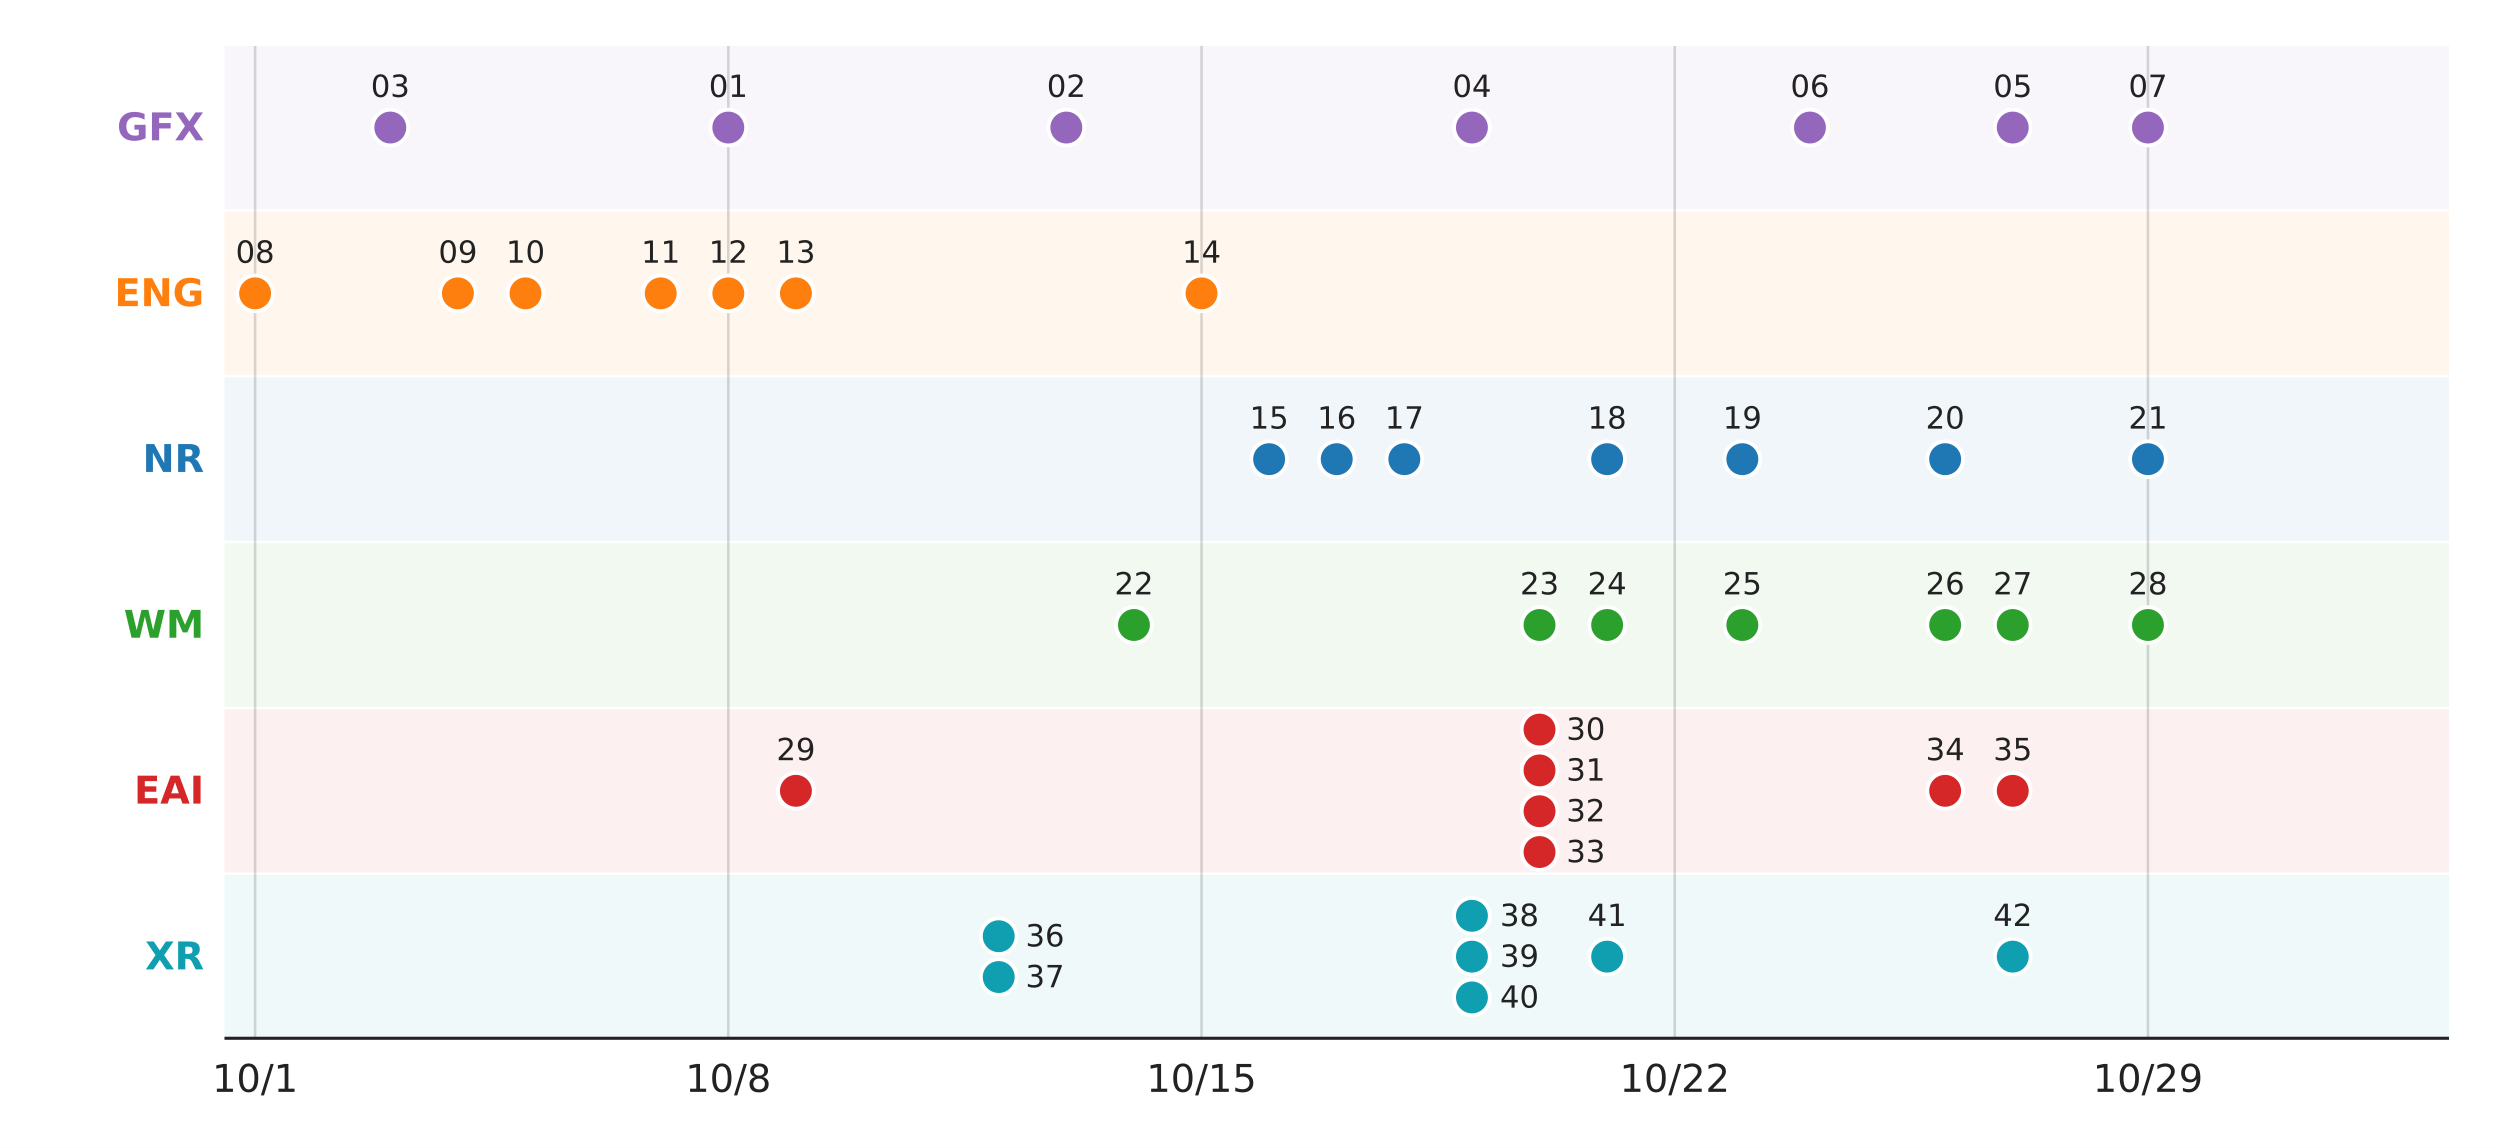
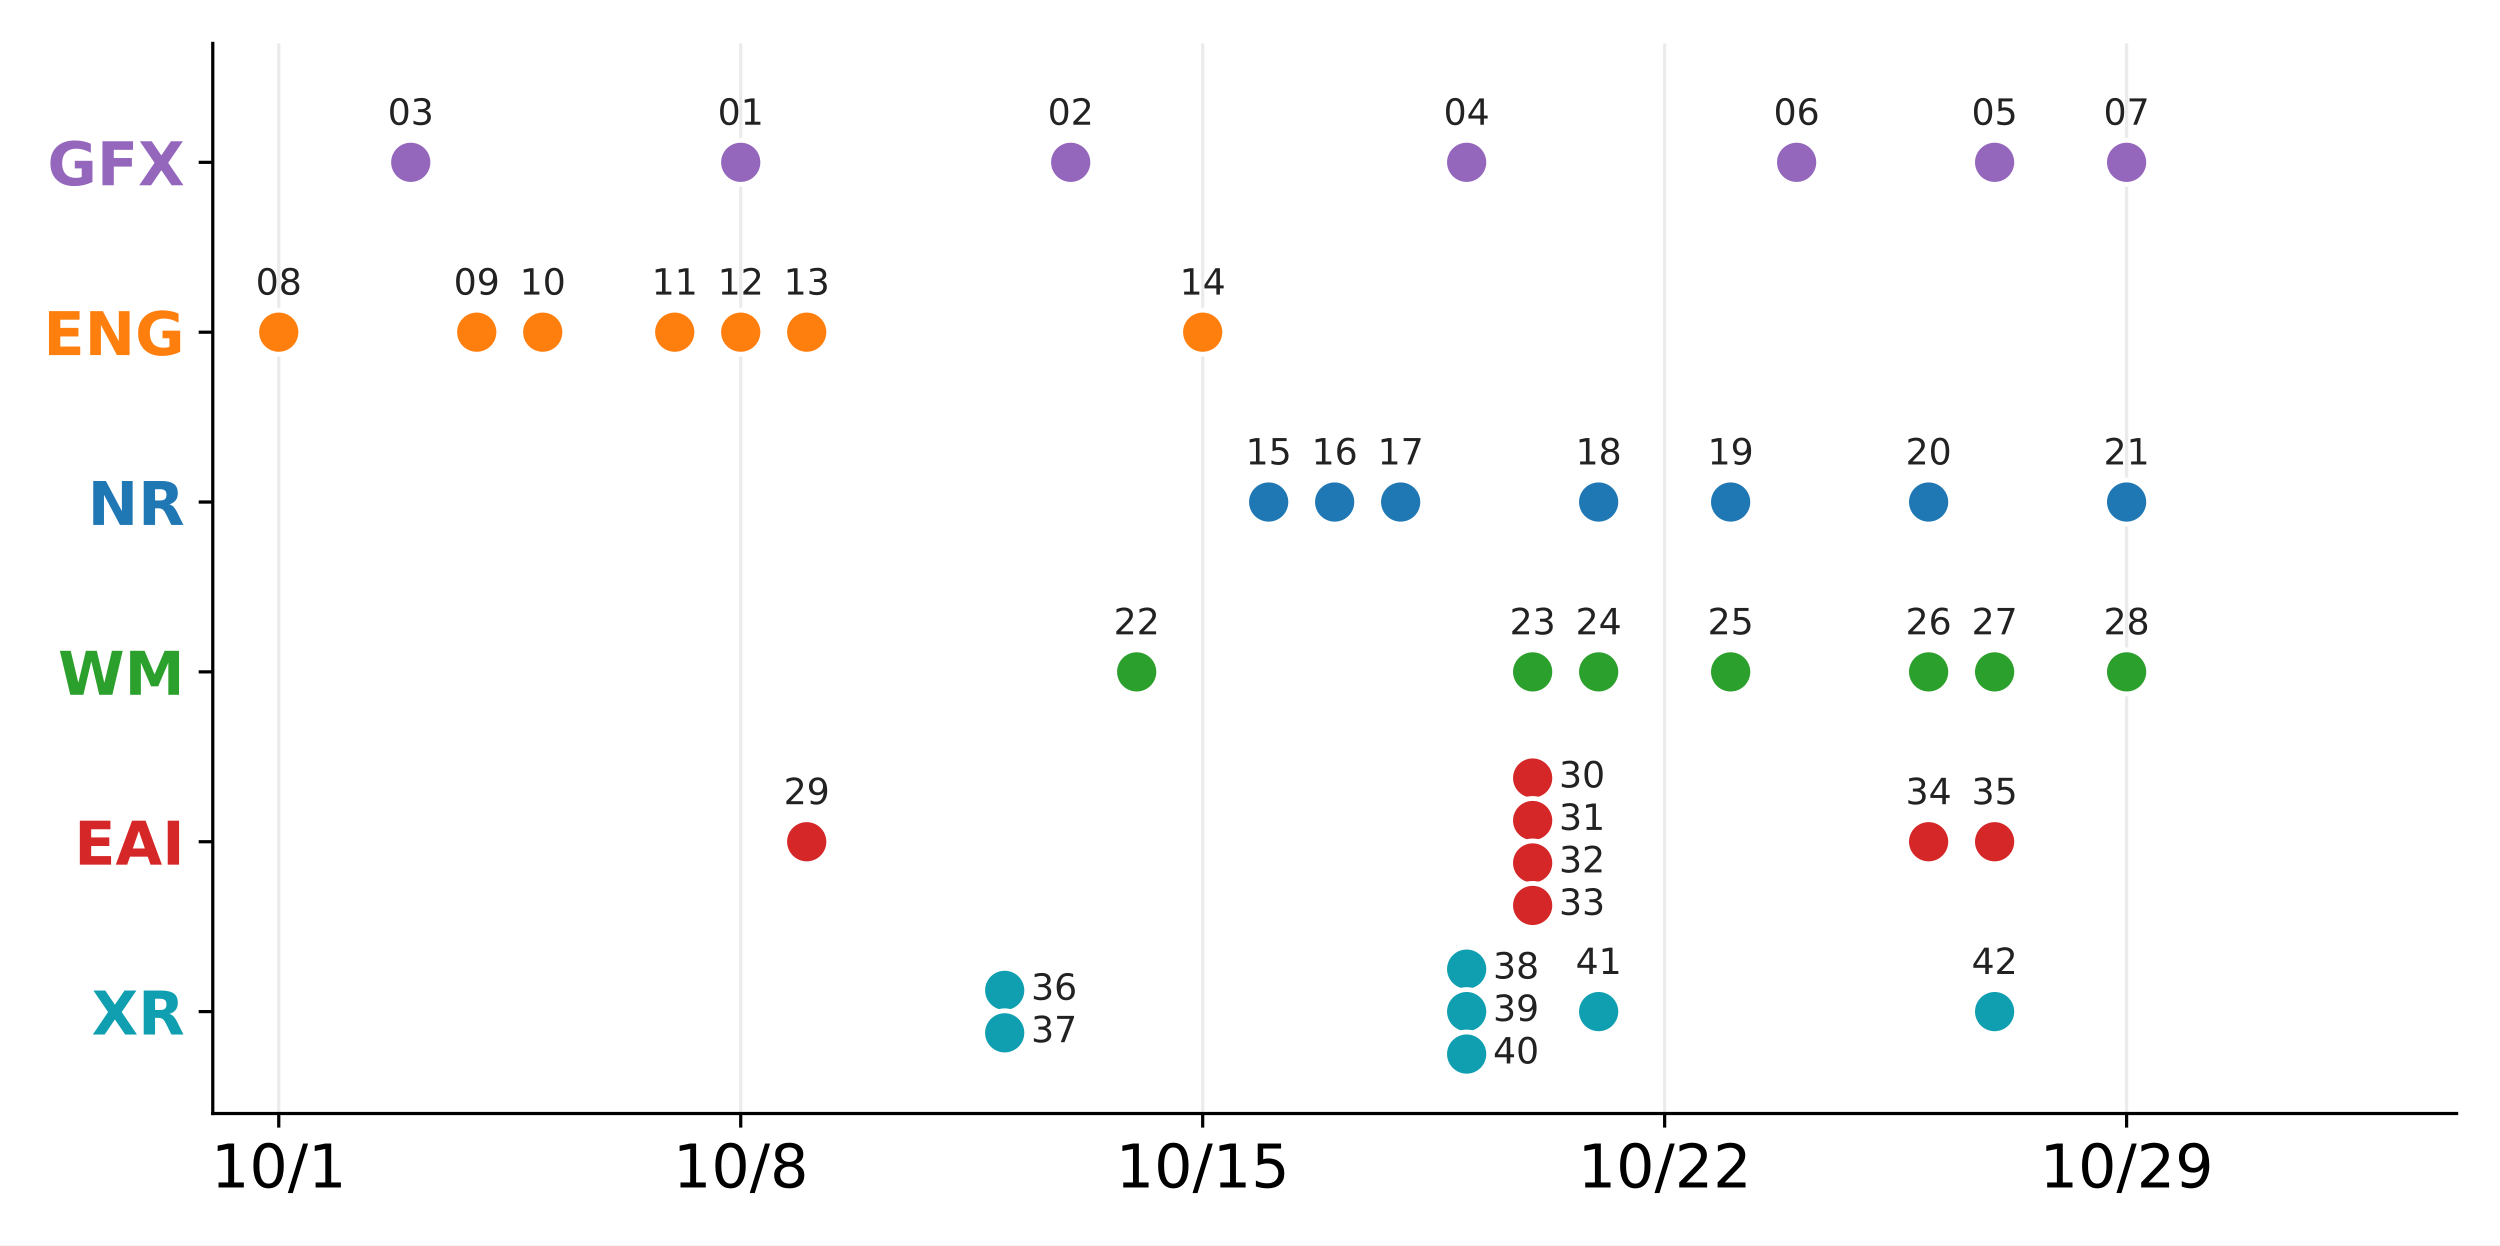
- <svg xmlns="http://www.w3.org/2000/svg" viewBox="0 0 980 450" width="980" height="450" font-family="DejaVu Sans, Arial, Helvetica, sans-serif" font-size="16">
-   <rect width="980" height="450" fill="#fff" />
-   <g>
-     <rect x="88" y="18" width="872" height="64" fill="#9467bd" fill-opacity="0.07" />
-     <rect x="88" y="83" width="872" height="64" fill="#ff7f0e" fill-opacity="0.07" />
-     <rect x="88" y="148" width="872" height="64" fill="#1f77b4" fill-opacity="0.07" />
-     <rect x="88" y="213" width="872" height="64" fill="#2ca02c" fill-opacity="0.07" />
-     <rect x="88" y="278" width="872" height="64" fill="#d62728" fill-opacity="0.07" />
-     <rect x="88" y="343" width="872" height="64" fill="#0f9fb0" fill-opacity="0.07" />
-   </g>
-   <g stroke="#000" stroke-opacity="0.15">
-     <line x1="100" y1="18" x2="100" y2="407" />
-     <line x1="285.5" y1="18" x2="285.5" y2="407" />
-     <line x1="471" y1="18" x2="471" y2="407" />
-     <line x1="656.5" y1="18" x2="656.5" y2="407" />
-     <line x1="842" y1="18" x2="842" y2="407" />
-   </g>
-   <line x1="88" y1="407" x2="960" y2="407" stroke="#222" stroke-width="1.2" />
-   <g text-anchor="middle" fill="#222" font-size="15">
-     <text x="100" y="428">10/1</text>
-     <text x="285.5" y="428">10/8</text>
-     <text x="471" y="428">10/15</text>
-     <text x="656.5" y="428">10/22</text>
-     <text x="842" y="428">10/29</text>
-   </g>
-   <g text-anchor="end" font-weight="bold" font-size="15">
-     <text x="80" y="55" fill="#9467bd">GFX</text>
-     <text x="80" y="120" fill="#ff7f0e">ENG</text>
-     <text x="80" y="185" fill="#1f77b4">NR</text>
-     <text x="80" y="250" fill="#2ca02c">WM</text>
-     <text x="80" y="315" fill="#d62728">EAI</text>
-     <text x="80" y="380" fill="#0f9fb0">XR</text>
-   </g>
-   <g stroke="#fff" stroke-width="1.5">
-     <g fill="#9467bd">
-       <circle cx="153" cy="50" r="7" />
-       <circle cx="285.5" cy="50" r="7" />
-       <circle cx="418" cy="50" r="7" />
-       <circle cx="577" cy="50" r="7" />
-       <circle cx="709.5" cy="50" r="7" />
-       <circle cx="789" cy="50" r="7" />
-       <circle cx="842" cy="50" r="7" />
+ <svg xmlns="http://www.w3.org/2000/svg" xmlns:xlink="http://www.w3.org/1999/xlink" width="621.712pt" height="309.712pt" viewBox="0 0 621.712 309.712" version="1.1">
+   <defs>
+     <style type="text/css">*{stroke-linejoin: round; stroke-linecap: butt}</style>
+   </defs>
+   <g id="figure_1">
+     <g id="patch_1">
+       <path d="M 0 309.712  L 621.712 309.712  L 621.712 0  L 0 0  z " style="fill: #ffffff" />
    </g>
-     <g fill="#ff7f0e">
-       <circle cx="100" cy="115" r="7" />
-       <circle cx="179.5" cy="115" r="7" />
-       <circle cx="206" cy="115" r="7" />
-       <circle cx="259" cy="115" r="7" />
-       <circle cx="285.5" cy="115" r="7" />
-       <circle cx="312" cy="115" r="7" />
-       <circle cx="471" cy="115" r="7" />
-     </g>
-     <g fill="#1f77b4">
-       <circle cx="497.5" cy="180" r="7" />
-       <circle cx="524" cy="180" r="7" />
-       <circle cx="550.5" cy="180" r="7" />
-       <circle cx="630" cy="180" r="7" />
-       <circle cx="683" cy="180" r="7" />
-       <circle cx="762.5" cy="180" r="7" />
-       <circle cx="842" cy="180" r="7" />
-     </g>
-     <g fill="#2ca02c">
-       <circle cx="444.5" cy="245" r="7" />
-       <circle cx="603.5" cy="245" r="7" />
-       <circle cx="630" cy="245" r="7" />
-       <circle cx="683" cy="245" r="7" />
-       <circle cx="762.5" cy="245" r="7" />
-       <circle cx="789" cy="245" r="7" />
-       <circle cx="842" cy="245" r="7" />
-     </g>
-     <g fill="#d62728">
-       <circle cx="312" cy="310" r="7" />
-       <circle cx="603.5" cy="286" r="7" />
-       <circle cx="603.5" cy="302" r="7" />
-       <circle cx="603.5" cy="318" r="7" />
-       <circle cx="603.5" cy="334" r="7" />
-       <circle cx="762.5" cy="310" r="7" />
-       <circle cx="789" cy="310" r="7" />
-     </g>
-     <g fill="#0f9fb0">
-       <circle cx="391.5" cy="367" r="7" />
-       <circle cx="391.5" cy="383" r="7" />
-       <circle cx="577" cy="359" r="7" />
-       <circle cx="577" cy="375" r="7" />
-       <circle cx="577" cy="391" r="7" />
-       <circle cx="630" cy="375" r="7" />
-       <circle cx="789" cy="375" r="7" />
+     <g id="axes_1">
+       <g id="patch_2">
+         <path d="M 52.912 276.912  L 610.912 276.912  L 610.912 10.8  L 52.912 10.8  z " style="fill: #ffffff" />
+       </g>
+       <g id="matplotlib.axis_1">
+         <g id="xtick_1">
+           <g id="line2d_1">
+             <path d="M 69.323 276.912  L 69.323 10.8  " clip-path="url(#pa23f792170)" style="fill: none; stroke: #b0b0b0; stroke-opacity: 0.25; stroke-width: 0.8; stroke-linecap: square" />
+           </g>
+           <g id="line2d_2">
+             <defs>
+               <path id="m48f18b4019" d="M 0 0  L 0 3.5  " style="stroke: #000000; stroke-width: 0.8" />
+             </defs>
+             <g>
+               <use xlink:href="#m48f18b4019" x="69.323" y="276.912" style="stroke: #000000; stroke-width: 0.8" />
+             </g>
+           </g>
+           <g id="text_1">
+             <g transform="translate(52.4813 295.3085) scale(0.15 -0.15)">
+               <defs>
+                 <path id="DejaVuSans-14" d="M 794 531  L 1825 531  L 1825 4091  L 703 3866  L 703 4441  L 1819 4666  L 2450 4666  L 2450 531  L 3481 531  L 3481 0  L 794 0  L 794 531  z " transform="scale(0.015625)" />
+                 <path id="DejaVuSans-13" d="M 2034 4250  Q 1547 4250 1301 3770  Q 1056 3291 1056 2328  Q 1056 1369 1301 889  Q 1547 409 2034 409  Q 2525 409 2770 889  Q 3016 1369 3016 2328  Q 3016 3291 2770 3770  Q 2525 4250 2034 4250  z M 2034 4750  Q 2819 4750 3233 4129  Q 3647 3509 3647 2328  Q 3647 1150 3233 529  Q 2819 -91 2034 -91  Q 1250 -91 836 529  Q 422 1150 422 2328  Q 422 3509 836 4129  Q 1250 4750 2034 4750  z " transform="scale(0.015625)" />
+                 <path id="DejaVuSans-12" d="M 1625 4666  L 2156 4666  L 531 -594  L 0 -594  L 1625 4666  z " transform="scale(0.015625)" />
+               </defs>
+               <use xlink:href="#DejaVuSans-14" />
+               <use xlink:href="#DejaVuSans-13" transform="translate(63.625 0)" />
+               <use xlink:href="#DejaVuSans-12" transform="translate(127.25 0)" />
+               <use xlink:href="#DejaVuSans-14" transform="translate(160.9375 0)" />
+             </g>
+           </g>
+         </g>
+         <g id="xtick_2">
+           <g id="line2d_3">
+             <path d="M 184.206 276.912  L 184.206 10.8  " clip-path="url(#pa23f792170)" style="fill: none; stroke: #b0b0b0; stroke-opacity: 0.25; stroke-width: 0.8; stroke-linecap: square" />
+           </g>
+           <g id="line2d_4">
+             <g>
+               <use xlink:href="#m48f18b4019" x="184.206" y="276.912" style="stroke: #000000; stroke-width: 0.8" />
+             </g>
+           </g>
+           <g id="text_2">
+             <g transform="translate(167.3636 295.3085) scale(0.15 -0.15)">
+               <defs>
+                 <path id="DejaVuSans-1b" d="M 2034 2216  Q 1584 2216 1326 1975  Q 1069 1734 1069 1313  Q 1069 891 1326 650  Q 1584 409 2034 409  Q 2484 409 2743 651  Q 3003 894 3003 1313  Q 3003 1734 2745 1975  Q 2488 2216 2034 2216  z M 1403 2484  Q 997 2584 770 2862  Q 544 3141 544 3541  Q 544 4100 942 4425  Q 1341 4750 2034 4750  Q 2731 4750 3128 4425  Q 3525 4100 3525 3541  Q 3525 3141 3298 2862  Q 3072 2584 2669 2484  Q 3125 2378 3379 2068  Q 3634 1759 3634 1313  Q 3634 634 3220 271  Q 2806 -91 2034 -91  Q 1263 -91 848 271  Q 434 634 434 1313  Q 434 1759 690 2068  Q 947 2378 1403 2484  z M 1172 3481  Q 1172 3119 1398 2916  Q 1625 2713 2034 2713  Q 2441 2713 2670 2916  Q 2900 3119 2900 3481  Q 2900 3844 2670 4047  Q 2441 4250 2034 4250  Q 1625 4250 1398 4047  Q 1172 3844 1172 3481  z " transform="scale(0.015625)" />
+               </defs>
+               <use xlink:href="#DejaVuSans-14" />
+               <use xlink:href="#DejaVuSans-13" transform="translate(63.625 0)" />
+               <use xlink:href="#DejaVuSans-12" transform="translate(127.25 0)" />
+               <use xlink:href="#DejaVuSans-1b" transform="translate(160.9375 0)" />
+             </g>
+           </g>
+         </g>
+         <g id="xtick_3">
+           <g id="line2d_5">
+             <path d="M 299.088 276.912  L 299.088 10.8  " clip-path="url(#pa23f792170)" style="fill: none; stroke: #b0b0b0; stroke-opacity: 0.25; stroke-width: 0.8; stroke-linecap: square" />
+           </g>
+           <g id="line2d_6">
+             <g>
+               <use xlink:href="#m48f18b4019" x="299.088" y="276.912" style="stroke: #000000; stroke-width: 0.8" />
+             </g>
+           </g>
+           <g id="text_3">
+             <g transform="translate(277.4741 295.3085) scale(0.15 -0.15)">
+               <defs>
+                 <path id="DejaVuSans-18" d="M 691 4666  L 3169 4666  L 3169 4134  L 1269 4134  L 1269 2991  Q 1406 3038 1543 3061  Q 1681 3084 1819 3084  Q 2600 3084 3056 2656  Q 3513 2228 3513 1497  Q 3513 744 3044 326  Q 2575 -91 1722 -91  Q 1428 -91 1123 -41  Q 819 9 494 109  L 494 744  Q 775 591 1075 516  Q 1375 441 1709 441  Q 2250 441 2565 725  Q 2881 1009 2881 1497  Q 2881 1984 2565 2268  Q 2250 2553 1709 2553  Q 1456 2553 1204 2497  Q 953 2441 691 2322  L 691 4666  z " transform="scale(0.015625)" />
+               </defs>
+               <use xlink:href="#DejaVuSans-14" />
+               <use xlink:href="#DejaVuSans-13" transform="translate(63.625 0)" />
+               <use xlink:href="#DejaVuSans-12" transform="translate(127.25 0)" />
+               <use xlink:href="#DejaVuSans-14" transform="translate(160.9375 0)" />
+               <use xlink:href="#DejaVuSans-18" transform="translate(224.5625 0)" />
+             </g>
+           </g>
+         </g>
+         <g id="xtick_4">
+           <g id="line2d_7">
+             <path d="M 413.971 276.912  L 413.971 10.8  " clip-path="url(#pa23f792170)" style="fill: none; stroke: #b0b0b0; stroke-opacity: 0.25; stroke-width: 0.8; stroke-linecap: square" />
+           </g>
+           <g id="line2d_8">
+             <g>
+               <use xlink:href="#m48f18b4019" x="413.971" y="276.912" style="stroke: #000000; stroke-width: 0.8" />
+             </g>
+           </g>
+           <g id="text_4">
+             <g transform="translate(392.3565 295.3085) scale(0.15 -0.15)">
+               <defs>
+                 <path id="DejaVuSans-15" d="M 1228 531  L 3431 531  L 3431 0  L 469 0  L 469 531  Q 828 903 1448 1529  Q 2069 2156 2228 2338  Q 2531 2678 2651 2914  Q 2772 3150 2772 3378  Q 2772 3750 2511 3984  Q 2250 4219 1831 4219  Q 1534 4219 1204 4116  Q 875 4013 500 3803  L 500 4441  Q 881 4594 1212 4672  Q 1544 4750 1819 4750  Q 2544 4750 2975 4387  Q 3406 4025 3406 3419  Q 3406 3131 3298 2873  Q 3191 2616 2906 2266  Q 2828 2175 2409 1742  Q 1991 1309 1228 531  z " transform="scale(0.015625)" />
+               </defs>
+               <use xlink:href="#DejaVuSans-14" />
+               <use xlink:href="#DejaVuSans-13" transform="translate(63.625 0)" />
+               <use xlink:href="#DejaVuSans-12" transform="translate(127.25 0)" />
+               <use xlink:href="#DejaVuSans-15" transform="translate(160.9375 0)" />
+               <use xlink:href="#DejaVuSans-15" transform="translate(224.5625 0)" />
+             </g>
+           </g>
+         </g>
+         <g id="xtick_5">
+           <g id="line2d_9">
+             <path d="M 528.853 276.912  L 528.853 10.8  " clip-path="url(#pa23f792170)" style="fill: none; stroke: #b0b0b0; stroke-opacity: 0.25; stroke-width: 0.8; stroke-linecap: square" />
+           </g>
+           <g id="line2d_10">
+             <g>
+               <use xlink:href="#m48f18b4019" x="528.853" y="276.912" style="stroke: #000000; stroke-width: 0.8" />
+             </g>
+           </g>
+           <g id="text_5">
+             <g transform="translate(507.2388 295.3085) scale(0.15 -0.15)">
+               <defs>
+                 <path id="DejaVuSans-1c" d="M 703 97  L 703 672  Q 941 559 1184 500  Q 1428 441 1663 441  Q 2288 441 2617 861  Q 2947 1281 2994 2138  Q 2813 1869 2534 1725  Q 2256 1581 1919 1581  Q 1219 1581 811 2004  Q 403 2428 403 3163  Q 403 3881 828 4315  Q 1253 4750 1959 4750  Q 2769 4750 3195 4129  Q 3622 3509 3622 2328  Q 3622 1225 3098 567  Q 2575 -91 1691 -91  Q 1453 -91 1209 -44  Q 966 3 703 97  z M 1959 2075  Q 2384 2075 2632 2365  Q 2881 2656 2881 3163  Q 2881 3666 2632 3958  Q 2384 4250 1959 4250  Q 1534 4250 1286 3958  Q 1038 3666 1038 3163  Q 1038 2656 1286 2365  Q 1534 2075 1959 2075  z " transform="scale(0.015625)" />
+               </defs>
+               <use xlink:href="#DejaVuSans-14" />
+               <use xlink:href="#DejaVuSans-13" transform="translate(63.625 0)" />
+               <use xlink:href="#DejaVuSans-12" transform="translate(127.25 0)" />
+               <use xlink:href="#DejaVuSans-15" transform="translate(160.9375 0)" />
+               <use xlink:href="#DejaVuSans-1c" transform="translate(224.5625 0)" />
+             </g>
+           </g>
+         </g>
+       </g>
+       <g id="matplotlib.axis_2">
+         <g id="ytick_1">
+           <g id="line2d_11">
+             <defs>
+               <path id="m3c546b692a" d="M 0 0  L -3.5 0  " style="stroke: #000000; stroke-width: 0.8" />
+             </defs>
+             <g>
+               <use xlink:href="#m3c546b692a" x="52.912" y="251.568" style="stroke: #000000; stroke-width: 0.8" />
+             </g>
+           </g>
+           <g id="text_6">
+             <g style="fill: #0f9fb0" transform="translate(22.79766 257.2662) scale(0.15 -0.15)">
+               <defs>
+                 <path id="DejaVuSans-Bold-3b" d="M 3188 2381  L 4806 0  L 3553 0  L 2463 1594  L 1381 0  L 122 0  L 1741 2381  L 184 4666  L 1441 4666  L 2463 3163  L 3481 4666  L 4744 4666  L 3188 2381  z " transform="scale(0.015625)" />
+                 <path id="DejaVuSans-Bold-35" d="M 2297 2597  Q 2675 2597 2839 2737  Q 3003 2878 3003 3200  Q 3003 3519 2839 3656  Q 2675 3794 2297 3794  L 1791 3794  L 1791 2597  L 2297 2597  z M 1791 1766  L 1791 0  L 588 0  L 588 4666  L 2425 4666  Q 3347 4666 3776 4356  Q 4206 4047 4206 3378  Q 4206 2916 3982 2619  Q 3759 2322 3309 2181  Q 3556 2125 3751 1926  Q 3947 1728 4147 1325  L 4800 0  L 3519 0  L 2950 1159  Q 2778 1509 2601 1637  Q 2425 1766 2131 1766  L 1791 1766  z " transform="scale(0.015625)" />
+               </defs>
+               <use xlink:href="#DejaVuSans-Bold-3b" />
+               <use xlink:href="#DejaVuSans-Bold-35" transform="translate(77.09375 0)" />
+             </g>
+           </g>
+         </g>
+         <g id="ytick_2">
+           <g id="line2d_12">
+             <g>
+               <use xlink:href="#m3c546b692a" x="52.912" y="209.328" style="stroke: #000000; stroke-width: 0.8" />
+             </g>
+           </g>
+           <g id="text_7">
+             <g style="fill: #d62728" transform="translate(18.47578 215.0262) scale(0.15 -0.15)">
+               <defs>
+                 <path id="DejaVuSans-Bold-28" d="M 588 4666  L 3834 4666  L 3834 3756  L 1791 3756  L 1791 2888  L 3713 2888  L 3713 1978  L 1791 1978  L 1791 909  L 3903 909  L 3903 0  L 588 0  L 588 4666  z " transform="scale(0.015625)" />
+                 <path id="DejaVuSans-Bold-24" d="M 3419 850  L 1538 850  L 1241 0  L 31 0  L 1759 4666  L 3194 4666  L 4922 0  L 3713 0  L 3419 850  z M 1838 1716  L 3116 1716  L 2478 3572  L 1838 1716  z " transform="scale(0.015625)" />
+                 <path id="DejaVuSans-Bold-2c" d="M 588 4666  L 1791 4666  L 1791 0  L 588 0  L 588 4666  z " transform="scale(0.015625)" />
+               </defs>
+               <use xlink:href="#DejaVuSans-Bold-28" />
+               <use xlink:href="#DejaVuSans-Bold-24" transform="translate(68.3125 0)" />
+               <use xlink:href="#DejaVuSans-Bold-2c" transform="translate(145.7031 0)" />
+             </g>
+           </g>
+         </g>
+         <g id="ytick_3">
+           <g id="line2d_13">
+             <g>
+               <use xlink:href="#m3c546b692a" x="52.912" y="167.088" style="stroke: #000000; stroke-width: 0.8" />
+             </g>
+           </g>
+           <g id="text_8">
+             <g style="fill: #2ca02c" transform="translate(14.43984 172.7862) scale(0.15 -0.15)">
+               <defs>
+                 <path id="DejaVuSans-Bold-3a" d="M 191 4666  L 1344 4666  L 2150 1275  L 2950 4666  L 4109 4666  L 4909 1275  L 5716 4666  L 6859 4666  L 5759 0  L 4372 0  L 3525 3547  L 2688 0  L 1300 0  L 191 4666  z " transform="scale(0.015625)" />
+                 <path id="DejaVuSans-Bold-30" d="M 588 4666  L 2119 4666  L 3181 2169  L 4250 4666  L 5778 4666  L 5778 0  L 4641 0  L 4641 3413  L 3566 897  L 2803 897  L 1728 3413  L 1728 0  L 588 0  L 588 4666  z " transform="scale(0.015625)" />
+               </defs>
+               <use xlink:href="#DejaVuSans-Bold-3a" />
+               <use xlink:href="#DejaVuSans-Bold-30" transform="translate(110.2969 0)" />
+             </g>
+           </g>
+         </g>
+         <g id="ytick_4">
+           <g id="line2d_14">
+             <g>
+               <use xlink:href="#m3c546b692a" x="52.912" y="124.848" style="stroke: #000000; stroke-width: 0.8" />
+             </g>
+           </g>
+           <g id="text_9">
+             <g style="fill: #1f77b4" transform="translate(21.80859 130.5462) scale(0.15 -0.15)">
+               <defs>
+                 <path id="DejaVuSans-Bold-31" d="M 588 4666  L 1931 4666  L 3628 1466  L 3628 4666  L 4769 4666  L 4769 0  L 3425 0  L 1728 3200  L 1728 0  L 588 0  L 588 4666  z " transform="scale(0.015625)" />
+               </defs>
+               <use xlink:href="#DejaVuSans-Bold-31" />
+               <use xlink:href="#DejaVuSans-Bold-35" transform="translate(83.6875 0)" />
+             </g>
+           </g>
+         </g>
+         <g id="ytick_5">
+           <g id="line2d_15">
+             <g>
+               <use xlink:href="#m3c546b692a" x="52.912" y="82.608" style="stroke: #000000; stroke-width: 0.8" />
+             </g>
+           </g>
+           <g id="text_10">
+             <g style="fill: #ff7f0e" transform="translate(10.8 88.30624) scale(0.15 -0.15)">
+               <defs>
+                 <path id="DejaVuSans-Bold-2a" d="M 4781 347  Q 4331 128 3847 18  Q 3363 -91 2847 -91  Q 1681 -91 1000 561  Q 319 1213 319 2328  Q 319 3456 1012 4103  Q 1706 4750 2913 4750  Q 3378 4750 3804 4662  Q 4231 4575 4609 4403  L 4609 3438  Q 4219 3659 3833 3768  Q 3447 3878 3059 3878  Q 2341 3878 1952 3476  Q 1563 3075 1563 2328  Q 1563 1588 1938 1184  Q 2313 781 3003 781  Q 3191 781 3352 804  Q 3513 828 3641 878  L 3641 1784  L 2906 1784  L 2906 2591  L 4781 2591  L 4781 347  z " transform="scale(0.015625)" />
+               </defs>
+               <use xlink:href="#DejaVuSans-Bold-28" />
+               <use xlink:href="#DejaVuSans-Bold-31" transform="translate(68.3125 0)" />
+               <use xlink:href="#DejaVuSans-Bold-2a" transform="translate(152 0)" />
+             </g>
+           </g>
+         </g>
+         <g id="ytick_6">
+           <g id="line2d_16">
+             <g>
+               <use xlink:href="#m3c546b692a" x="52.912" y="40.368" style="stroke: #000000; stroke-width: 0.8" />
+             </g>
+           </g>
+           <g id="text_11">
+             <g style="fill: #9467bd" transform="translate(11.78906 46.06624) scale(0.15 -0.15)">
+               <defs>
+                 <path id="DejaVuSans-Bold-29" d="M 588 4666  L 3834 4666  L 3834 3756  L 1791 3756  L 1791 2888  L 3713 2888  L 3713 1978  L 1791 1978  L 1791 0  L 588 0  L 588 4666  z " transform="scale(0.015625)" />
+               </defs>
+               <use xlink:href="#DejaVuSans-Bold-2a" />
+               <use xlink:href="#DejaVuSans-Bold-29" transform="translate(82.07812 0)" />
+               <use xlink:href="#DejaVuSans-Bold-3b" transform="translate(150.3906 0)" />
+             </g>
+           </g>
+         </g>
+       </g>
+       <g id="patch_3">
+         <path d="M 52.912 276.912  L 52.912 10.8  " style="fill: none; stroke: #000000; stroke-width: 0.8; stroke-linejoin: miter; stroke-linecap: square" />
+       </g>
+       <g id="patch_4">
+         <path d="M 52.912 276.912  L 610.912 276.912  " style="fill: none; stroke: #000000; stroke-width: 0.8; stroke-linejoin: miter; stroke-linecap: square" />
+       </g>
+       <g id="PathCollection_1">
+         <defs>
+           <path id="m94345e3b01" d="M 0 5.477  C 1.453 5.477 2.846 4.9 3.873 3.873  C 4.9 2.846 5.477 1.453 5.477 0  C 5.477 -1.453 4.9 -2.846 3.873 -3.873  C 2.846 -4.9 1.453 -5.477 0 -5.477  C -1.453 -5.477 -2.846 -4.9 -3.873 -3.873  C -4.9 -2.846 -5.477 -1.453 -5.477 0  C -5.477 1.453 -4.9 2.846 -3.873 3.873  C -2.846 4.9 -1.453 5.477 0 5.477  z " style="stroke: #ffffff; stroke-width: 1.2" />
+         </defs>
+         <g clip-path="url(#pa23f792170)">
+           <use xlink:href="#m94345e3b01" x="184.206" y="40.368" style="fill: #9467bd; stroke: #ffffff; stroke-width: 1.2" />
+         </g>
+       </g>
+       <g id="text_12">
+         <g style="fill: #222222" transform="translate(178.4796 31.02509) scale(0.09 -0.09)">
+           <use xlink:href="#DejaVuSans-13" />
+           <use xlink:href="#DejaVuSans-14" transform="translate(63.625 0)" />
+         </g>
+       </g>
+       <g id="PathCollection_2">
+         <g clip-path="url(#pa23f792170)">
+           <use xlink:href="#m94345e3b01" x="266.265" y="40.368" style="fill: #9467bd; stroke: #ffffff; stroke-width: 1.2" />
+         </g>
+       </g>
+       <g id="text_13">
+         <g style="fill: #222222" transform="translate(260.5384 31.02509) scale(0.09 -0.09)">
+           <use xlink:href="#DejaVuSans-13" />
+           <use xlink:href="#DejaVuSans-15" transform="translate(63.625 0)" />
+         </g>
+       </g>
+       <g id="PathCollection_3">
+         <g clip-path="url(#pa23f792170)">
+           <use xlink:href="#m94345e3b01" x="102.147" y="40.368" style="fill: #9467bd; stroke: #ffffff; stroke-width: 1.2" />
+         </g>
+       </g>
+       <g id="text_14">
+         <g style="fill: #222222" transform="translate(96.42076 31.02509) scale(0.09 -0.09)">
+           <defs>
+             <path id="DejaVuSans-16" d="M 2597 2516  Q 3050 2419 3304 2112  Q 3559 1806 3559 1356  Q 3559 666 3084 287  Q 2609 -91 1734 -91  Q 1441 -91 1130 -33  Q 819 25 488 141  L 488 750  Q 750 597 1062 519  Q 1375 441 1716 441  Q 2309 441 2620 675  Q 2931 909 2931 1356  Q 2931 1769 2642 2001  Q 2353 2234 1838 2234  L 1294 2234  L 1294 2753  L 1863 2753  Q 2328 2753 2575 2939  Q 2822 3125 2822 3475  Q 2822 3834 2567 4026  Q 2313 4219 1838 4219  Q 1578 4219 1281 4162  Q 984 4106 628 3988  L 628 4550  Q 988 4650 1302 4700  Q 1616 4750 1894 4750  Q 2613 4750 3031 4423  Q 3450 4097 3450 3541  Q 3450 3153 3228 2886  Q 3006 2619 2597 2516  z " transform="scale(0.015625)" />
+           </defs>
+           <use xlink:href="#DejaVuSans-13" />
+           <use xlink:href="#DejaVuSans-16" transform="translate(63.625 0)" />
+         </g>
+       </g>
+       <g id="PathCollection_4">
+         <g clip-path="url(#pa23f792170)">
+           <use xlink:href="#m94345e3b01" x="364.735" y="40.368" style="fill: #9467bd; stroke: #ffffff; stroke-width: 1.2" />
+         </g>
+       </g>
+       <g id="text_15">
+         <g style="fill: #222222" transform="translate(359.009 31.02509) scale(0.09 -0.09)">
+           <defs>
+             <path id="DejaVuSans-17" d="M 2419 4116  L 825 1625  L 2419 1625  L 2419 4116  z M 2253 4666  L 3047 4666  L 3047 1625  L 3713 1625  L 3713 1100  L 3047 1100  L 3047 0  L 2419 0  L 2419 1100  L 313 1100  L 313 1709  L 2253 4666  z " transform="scale(0.015625)" />
+           </defs>
+           <use xlink:href="#DejaVuSans-13" />
+           <use xlink:href="#DejaVuSans-17" transform="translate(63.625 0)" />
+         </g>
+       </g>
+       <g id="PathCollection_5">
+         <g clip-path="url(#pa23f792170)">
+           <use xlink:href="#m94345e3b01" x="496.029" y="40.368" style="fill: #9467bd; stroke: #ffffff; stroke-width: 1.2" />
+         </g>
+       </g>
+       <g id="text_16">
+         <g style="fill: #222222" transform="translate(490.3031 31.02509) scale(0.09 -0.09)">
+           <use xlink:href="#DejaVuSans-13" />
+           <use xlink:href="#DejaVuSans-18" transform="translate(63.625 0)" />
+         </g>
+       </g>
+       <g id="PathCollection_6">
+         <g clip-path="url(#pa23f792170)">
+           <use xlink:href="#m94345e3b01" x="446.794" y="40.368" style="fill: #9467bd; stroke: #ffffff; stroke-width: 1.2" />
+         </g>
+       </g>
+       <g id="text_17">
+         <g style="fill: #222222" transform="translate(441.0678 31.02509) scale(0.09 -0.09)">
+           <defs>
+             <path id="DejaVuSans-19" d="M 2113 2584  Q 1688 2584 1439 2293  Q 1191 2003 1191 1497  Q 1191 994 1439 701  Q 1688 409 2113 409  Q 2538 409 2786 701  Q 3034 994 3034 1497  Q 3034 2003 2786 2293  Q 2538 2584 2113 2584  z M 3366 4563  L 3366 3988  Q 3128 4100 2886 4159  Q 2644 4219 2406 4219  Q 1781 4219 1451 3797  Q 1122 3375 1075 2522  Q 1259 2794 1537 2939  Q 1816 3084 2150 3084  Q 2853 3084 3261 2657  Q 3669 2231 3669 1497  Q 3669 778 3244 343  Q 2819 -91 2113 -91  Q 1303 -91 875 529  Q 447 1150 447 2328  Q 447 3434 972 4092  Q 1497 4750 2381 4750  Q 2619 4750 2861 4703  Q 3103 4656 3366 4563  z " transform="scale(0.015625)" />
+           </defs>
+           <use xlink:href="#DejaVuSans-13" />
+           <use xlink:href="#DejaVuSans-19" transform="translate(63.625 0)" />
+         </g>
+       </g>
+       <g id="PathCollection_7">
+         <g clip-path="url(#pa23f792170)">
+           <use xlink:href="#m94345e3b01" x="528.853" y="40.368" style="fill: #9467bd; stroke: #ffffff; stroke-width: 1.2" />
+         </g>
+       </g>
+       <g id="text_18">
+         <g style="fill: #222222" transform="translate(523.1266 31.02509) scale(0.09 -0.09)">
+           <defs>
+             <path id="DejaVuSans-1a" d="M 525 4666  L 3525 4666  L 3525 4397  L 1831 0  L 1172 0  L 2766 4134  L 525 4134  L 525 4666  z " transform="scale(0.015625)" />
+           </defs>
+           <use xlink:href="#DejaVuSans-13" />
+           <use xlink:href="#DejaVuSans-1a" transform="translate(63.625 0)" />
+         </g>
+       </g>
+       <g id="PathCollection_8">
+         <defs>
+           <path id="ma29e865aea" d="M 0 5.477  C 1.453 5.477 2.846 4.9 3.873 3.873  C 4.9 2.846 5.477 1.453 5.477 0  C 5.477 -1.453 4.9 -2.846 3.873 -3.873  C 2.846 -4.9 1.453 -5.477 0 -5.477  C -1.453 -5.477 -2.846 -4.9 -3.873 -3.873  C -4.9 -2.846 -5.477 -1.453 -5.477 0  C -5.477 1.453 -4.9 2.846 -3.873 3.873  C -2.846 4.9 -1.453 5.477 0 5.477  z " style="stroke: #ffffff; stroke-width: 1.2" />
+         </defs>
+         <g clip-path="url(#pa23f792170)">
+           <use xlink:href="#ma29e865aea" x="69.323" y="82.608" style="fill: #ff7f0e; stroke: #ffffff; stroke-width: 1.2" />
+         </g>
+       </g>
+       <g id="text_19">
+         <g style="fill: #222222" transform="translate(63.59723 73.26509) scale(0.09 -0.09)">
+           <use xlink:href="#DejaVuSans-13" />
+           <use xlink:href="#DejaVuSans-1b" transform="translate(63.625 0)" />
+         </g>
+       </g>
+       <g id="PathCollection_9">
+         <g clip-path="url(#pa23f792170)">
+           <use xlink:href="#ma29e865aea" x="118.559" y="82.608" style="fill: #ff7f0e; stroke: #ffffff; stroke-width: 1.2" />
+         </g>
+       </g>
+       <g id="text_20">
+         <g style="fill: #222222" transform="translate(112.8325 73.26509) scale(0.09 -0.09)">
+           <use xlink:href="#DejaVuSans-13" />
+           <use xlink:href="#DejaVuSans-1c" transform="translate(63.625 0)" />
+         </g>
+       </g>
+       <g id="PathCollection_10">
+         <g clip-path="url(#pa23f792170)">
+           <use xlink:href="#ma29e865aea" x="134.971" y="82.608" style="fill: #ff7f0e; stroke: #ffffff; stroke-width: 1.2" />
+         </g>
+       </g>
+       <g id="text_21">
+         <g style="fill: #222222" transform="translate(129.2443 73.26509) scale(0.09 -0.09)">
+           <use xlink:href="#DejaVuSans-14" />
+           <use xlink:href="#DejaVuSans-13" transform="translate(63.625 0)" />
+         </g>
+       </g>
+       <g id="PathCollection_11">
+         <g clip-path="url(#pa23f792170)">
+           <use xlink:href="#ma29e865aea" x="167.794" y="82.608" style="fill: #ff7f0e; stroke: #ffffff; stroke-width: 1.2" />
+         </g>
+       </g>
+       <g id="text_22">
+         <g style="fill: #222222" transform="translate(162.0678 73.26509) scale(0.09 -0.09)">
+           <use xlink:href="#DejaVuSans-14" />
+           <use xlink:href="#DejaVuSans-14" transform="translate(63.625 0)" />
+         </g>
+       </g>
+       <g id="PathCollection_12">
+         <g clip-path="url(#pa23f792170)">
+           <use xlink:href="#ma29e865aea" x="184.206" y="82.608" style="fill: #ff7f0e; stroke: #ffffff; stroke-width: 1.2" />
+         </g>
+       </g>
+       <g id="text_23">
+         <g style="fill: #222222" transform="translate(178.4796 73.26509) scale(0.09 -0.09)">
+           <use xlink:href="#DejaVuSans-14" />
+           <use xlink:href="#DejaVuSans-15" transform="translate(63.625 0)" />
+         </g>
+       </g>
+       <g id="PathCollection_13">
+         <g clip-path="url(#pa23f792170)">
+           <use xlink:href="#ma29e865aea" x="200.618" y="82.608" style="fill: #ff7f0e; stroke: #ffffff; stroke-width: 1.2" />
+         </g>
+       </g>
+       <g id="text_24">
+         <g style="fill: #222222" transform="translate(194.8914 73.26509) scale(0.09 -0.09)">
+           <use xlink:href="#DejaVuSans-14" />
+           <use xlink:href="#DejaVuSans-16" transform="translate(63.625 0)" />
+         </g>
+       </g>
+       <g id="PathCollection_14">
+         <g clip-path="url(#pa23f792170)">
+           <use xlink:href="#ma29e865aea" x="299.088" y="82.608" style="fill: #ff7f0e; stroke: #ffffff; stroke-width: 1.2" />
+         </g>
+       </g>
+       <g id="text_25">
+         <g style="fill: #222222" transform="translate(293.3619 73.26509) scale(0.09 -0.09)">
+           <use xlink:href="#DejaVuSans-14" />
+           <use xlink:href="#DejaVuSans-17" transform="translate(63.625 0)" />
+         </g>
+       </g>
+       <g id="PathCollection_15">
+         <defs>
+           <path id="m064dbd4cf9" d="M 0 5.477  C 1.453 5.477 2.846 4.9 3.873 3.873  C 4.9 2.846 5.477 1.453 5.477 0  C 5.477 -1.453 4.9 -2.846 3.873 -3.873  C 2.846 -4.9 1.453 -5.477 0 -5.477  C -1.453 -5.477 -2.846 -4.9 -3.873 -3.873  C -4.9 -2.846 -5.477 -1.453 -5.477 0  C -5.477 1.453 -4.9 2.846 -3.873 3.873  C -2.846 4.9 -1.453 5.477 0 5.477  z " style="stroke: #ffffff; stroke-width: 1.2" />
+         </defs>
+         <g clip-path="url(#pa23f792170)">
+           <use xlink:href="#m064dbd4cf9" x="315.5" y="124.848" style="fill: #1f77b4; stroke: #ffffff; stroke-width: 1.2" />
+         </g>
+       </g>
+       <g id="text_26">
+         <g style="fill: #222222" transform="translate(309.7737 115.5051) scale(0.09 -0.09)">
+           <use xlink:href="#DejaVuSans-14" />
+           <use xlink:href="#DejaVuSans-18" transform="translate(63.625 0)" />
+         </g>
+       </g>
+       <g id="PathCollection_16">
+         <g clip-path="url(#pa23f792170)">
+           <use xlink:href="#m064dbd4cf9" x="331.912" y="124.848" style="fill: #1f77b4; stroke: #ffffff; stroke-width: 1.2" />
+         </g>
+       </g>
+       <g id="text_27">
+         <g style="fill: #222222" transform="translate(326.1855 115.5051) scale(0.09 -0.09)">
+           <use xlink:href="#DejaVuSans-14" />
+           <use xlink:href="#DejaVuSans-19" transform="translate(63.625 0)" />
+         </g>
+       </g>
+       <g id="PathCollection_17">
+         <g clip-path="url(#pa23f792170)">
+           <use xlink:href="#m064dbd4cf9" x="348.323" y="124.848" style="fill: #1f77b4; stroke: #ffffff; stroke-width: 1.2" />
+         </g>
+       </g>
+       <g id="text_28">
+         <g style="fill: #222222" transform="translate(342.5972 115.5051) scale(0.09 -0.09)">
+           <use xlink:href="#DejaVuSans-14" />
+           <use xlink:href="#DejaVuSans-1a" transform="translate(63.625 0)" />
+         </g>
+       </g>
+       <g id="PathCollection_18">
+         <g clip-path="url(#pa23f792170)">
+           <use xlink:href="#m064dbd4cf9" x="397.559" y="124.848" style="fill: #1f77b4; stroke: #ffffff; stroke-width: 1.2" />
+         </g>
+       </g>
+       <g id="text_29">
+         <g style="fill: #222222" transform="translate(391.8325 115.5051) scale(0.09 -0.09)">
+           <use xlink:href="#DejaVuSans-14" />
+           <use xlink:href="#DejaVuSans-1b" transform="translate(63.625 0)" />
+         </g>
+       </g>
+       <g id="PathCollection_19">
+         <g clip-path="url(#pa23f792170)">
+           <use xlink:href="#m064dbd4cf9" x="430.382" y="124.848" style="fill: #1f77b4; stroke: #ffffff; stroke-width: 1.2" />
+         </g>
+       </g>
+       <g id="text_30">
+         <g style="fill: #222222" transform="translate(424.6561 115.5051) scale(0.09 -0.09)">
+           <use xlink:href="#DejaVuSans-14" />
+           <use xlink:href="#DejaVuSans-1c" transform="translate(63.625 0)" />
+         </g>
+       </g>
+       <g id="PathCollection_20">
+         <g clip-path="url(#pa23f792170)">
+           <use xlink:href="#m064dbd4cf9" x="479.618" y="124.848" style="fill: #1f77b4; stroke: #ffffff; stroke-width: 1.2" />
+         </g>
+       </g>
+       <g id="text_31">
+         <g style="fill: #222222" transform="translate(473.8914 115.5051) scale(0.09 -0.09)">
+           <use xlink:href="#DejaVuSans-15" />
+           <use xlink:href="#DejaVuSans-13" transform="translate(63.625 0)" />
+         </g>
+       </g>
+       <g id="PathCollection_21">
+         <g clip-path="url(#pa23f792170)">
+           <use xlink:href="#m064dbd4cf9" x="528.853" y="124.848" style="fill: #1f77b4; stroke: #ffffff; stroke-width: 1.2" />
+         </g>
+       </g>
+       <g id="text_32">
+         <g style="fill: #222222" transform="translate(523.1266 115.5051) scale(0.09 -0.09)">
+           <use xlink:href="#DejaVuSans-15" />
+           <use xlink:href="#DejaVuSans-14" transform="translate(63.625 0)" />
+         </g>
+       </g>
+       <g id="PathCollection_22">
+         <defs>
+           <path id="m9aec7ac107" d="M 0 5.477  C 1.453 5.477 2.846 4.9 3.873 3.873  C 4.9 2.846 5.477 1.453 5.477 0  C 5.477 -1.453 4.9 -2.846 3.873 -3.873  C 2.846 -4.9 1.453 -5.477 0 -5.477  C -1.453 -5.477 -2.846 -4.9 -3.873 -3.873  C -4.9 -2.846 -5.477 -1.453 -5.477 0  C -5.477 1.453 -4.9 2.846 -3.873 3.873  C -2.846 4.9 -1.453 5.477 0 5.477  z " style="stroke: #ffffff; stroke-width: 1.2" />
+         </defs>
+         <g clip-path="url(#pa23f792170)">
+           <use xlink:href="#m9aec7ac107" x="282.676" y="167.088" style="fill: #2ca02c; stroke: #ffffff; stroke-width: 1.2" />
+         </g>
+       </g>
+       <g id="text_33">
+         <g style="fill: #222222" transform="translate(276.9502 157.7451) scale(0.09 -0.09)">
+           <use xlink:href="#DejaVuSans-15" />
+           <use xlink:href="#DejaVuSans-15" transform="translate(63.625 0)" />
+         </g>
+       </g>
+       <g id="PathCollection_23">
+         <g clip-path="url(#pa23f792170)">
+           <use xlink:href="#m9aec7ac107" x="381.147" y="167.088" style="fill: #2ca02c; stroke: #ffffff; stroke-width: 1.2" />
+         </g>
+       </g>
+       <g id="text_34">
+         <g style="fill: #222222" transform="translate(375.4208 157.7451) scale(0.09 -0.09)">
+           <use xlink:href="#DejaVuSans-15" />
+           <use xlink:href="#DejaVuSans-16" transform="translate(63.625 0)" />
+         </g>
+       </g>
+       <g id="PathCollection_24">
+         <g clip-path="url(#pa23f792170)">
+           <use xlink:href="#m9aec7ac107" x="397.559" y="167.088" style="fill: #2ca02c; stroke: #ffffff; stroke-width: 1.2" />
+         </g>
+       </g>
+       <g id="text_35">
+         <g style="fill: #222222" transform="translate(391.8325 157.7451) scale(0.09 -0.09)">
+           <use xlink:href="#DejaVuSans-15" />
+           <use xlink:href="#DejaVuSans-17" transform="translate(63.625 0)" />
+         </g>
+       </g>
+       <g id="PathCollection_25">
+         <g clip-path="url(#pa23f792170)">
+           <use xlink:href="#m9aec7ac107" x="430.382" y="167.088" style="fill: #2ca02c; stroke: #ffffff; stroke-width: 1.2" />
+         </g>
+       </g>
+       <g id="text_36">
+         <g style="fill: #222222" transform="translate(424.6561 157.7451) scale(0.09 -0.09)">
+           <use xlink:href="#DejaVuSans-15" />
+           <use xlink:href="#DejaVuSans-18" transform="translate(63.625 0)" />
+         </g>
+       </g>
+       <g id="PathCollection_26">
+         <g clip-path="url(#pa23f792170)">
+           <use xlink:href="#m9aec7ac107" x="479.618" y="167.088" style="fill: #2ca02c; stroke: #ffffff; stroke-width: 1.2" />
+         </g>
+       </g>
+       <g id="text_37">
+         <g style="fill: #222222" transform="translate(473.8914 157.7451) scale(0.09 -0.09)">
+           <use xlink:href="#DejaVuSans-15" />
+           <use xlink:href="#DejaVuSans-19" transform="translate(63.625 0)" />
+         </g>
+       </g>
+       <g id="PathCollection_27">
+         <g clip-path="url(#pa23f792170)">
+           <use xlink:href="#m9aec7ac107" x="496.029" y="167.088" style="fill: #2ca02c; stroke: #ffffff; stroke-width: 1.2" />
+         </g>
+       </g>
+       <g id="text_38">
+         <g style="fill: #222222" transform="translate(490.3031 157.7451) scale(0.09 -0.09)">
+           <use xlink:href="#DejaVuSans-15" />
+           <use xlink:href="#DejaVuSans-1a" transform="translate(63.625 0)" />
+         </g>
+       </g>
+       <g id="PathCollection_28">
+         <g clip-path="url(#pa23f792170)">
+           <use xlink:href="#m9aec7ac107" x="528.853" y="167.088" style="fill: #2ca02c; stroke: #ffffff; stroke-width: 1.2" />
+         </g>
+       </g>
+       <g id="text_39">
+         <g style="fill: #222222" transform="translate(523.1266 157.7451) scale(0.09 -0.09)">
+           <use xlink:href="#DejaVuSans-15" />
+           <use xlink:href="#DejaVuSans-1b" transform="translate(63.625 0)" />
+         </g>
+       </g>
+       <g id="PathCollection_29">
+         <defs>
+           <path id="ma5fa37e227" d="M 0 5.477  C 1.453 5.477 2.846 4.9 3.873 3.873  C 4.9 2.846 5.477 1.453 5.477 0  C 5.477 -1.453 4.9 -2.846 3.873 -3.873  C 2.846 -4.9 1.453 -5.477 0 -5.477  C -1.453 -5.477 -2.846 -4.9 -3.873 -3.873  C -4.9 -2.846 -5.477 -1.453 -5.477 0  C -5.477 1.453 -4.9 2.846 -3.873 3.873  C -2.846 4.9 -1.453 5.477 0 5.477  z " style="stroke: #ffffff; stroke-width: 1.2" />
+         </defs>
+         <g clip-path="url(#pa23f792170)">
+           <use xlink:href="#ma5fa37e227" x="200.618" y="209.328" style="fill: #d62728; stroke: #ffffff; stroke-width: 1.2" />
+         </g>
+       </g>
+       <g id="text_40">
+         <g style="fill: #222222" transform="translate(194.8914 199.9851) scale(0.09 -0.09)">
+           <use xlink:href="#DejaVuSans-15" />
+           <use xlink:href="#DejaVuSans-1c" transform="translate(63.625 0)" />
+         </g>
+       </g>
+       <g id="PathCollection_30">
+         <g clip-path="url(#pa23f792170)">
+           <use xlink:href="#ma5fa37e227" x="381.147" y="193.488" style="fill: #d62728; stroke: #ffffff; stroke-width: 1.2" />
+         </g>
+       </g>
+       <g id="text_41">
+         <g style="fill: #222222" transform="translate(387.7117 195.8259) scale(0.09 -0.09)">
+           <use xlink:href="#DejaVuSans-16" />
+           <use xlink:href="#DejaVuSans-13" transform="translate(63.625 0)" />
+         </g>
+       </g>
+       <g id="PathCollection_31">
+         <g clip-path="url(#pa23f792170)">
+           <use xlink:href="#ma5fa37e227" x="381.147" y="204.048" style="fill: #d62728; stroke: #ffffff; stroke-width: 1.2" />
+         </g>
+       </g>
+       <g id="text_42">
+         <g style="fill: #222222" transform="translate(387.7117 206.3859) scale(0.09 -0.09)">
+           <use xlink:href="#DejaVuSans-16" />
+           <use xlink:href="#DejaVuSans-14" transform="translate(63.625 0)" />
+         </g>
+       </g>
+       <g id="PathCollection_32">
+         <g clip-path="url(#pa23f792170)">
+           <use xlink:href="#ma5fa37e227" x="381.147" y="214.608" style="fill: #d62728; stroke: #ffffff; stroke-width: 1.2" />
+         </g>
+       </g>
+       <g id="text_43">
+         <g style="fill: #222222" transform="translate(387.7117 216.9459) scale(0.09 -0.09)">
+           <use xlink:href="#DejaVuSans-16" />
+           <use xlink:href="#DejaVuSans-15" transform="translate(63.625 0)" />
+         </g>
+       </g>
+       <g id="PathCollection_33">
+         <g clip-path="url(#pa23f792170)">
+           <use xlink:href="#ma5fa37e227" x="381.147" y="225.168" style="fill: #d62728; stroke: #ffffff; stroke-width: 1.2" />
+         </g>
+       </g>
+       <g id="text_44">
+         <g style="fill: #222222" transform="translate(387.7117 227.5059) scale(0.09 -0.09)">
+           <use xlink:href="#DejaVuSans-16" />
+           <use xlink:href="#DejaVuSans-16" transform="translate(63.625 0)" />
+         </g>
+       </g>
+       <g id="PathCollection_34">
+         <g clip-path="url(#pa23f792170)">
+           <use xlink:href="#ma5fa37e227" x="479.618" y="209.328" style="fill: #d62728; stroke: #ffffff; stroke-width: 1.2" />
+         </g>
+       </g>
+       <g id="text_45">
+         <g style="fill: #222222" transform="translate(473.8914 199.9851) scale(0.09 -0.09)">
+           <use xlink:href="#DejaVuSans-16" />
+           <use xlink:href="#DejaVuSans-17" transform="translate(63.625 0)" />
+         </g>
+       </g>
+       <g id="PathCollection_35">
+         <g clip-path="url(#pa23f792170)">
+           <use xlink:href="#ma5fa37e227" x="496.029" y="209.328" style="fill: #d62728; stroke: #ffffff; stroke-width: 1.2" />
+         </g>
+       </g>
+       <g id="text_46">
+         <g style="fill: #222222" transform="translate(490.3031 199.9851) scale(0.09 -0.09)">
+           <use xlink:href="#DejaVuSans-16" />
+           <use xlink:href="#DejaVuSans-18" transform="translate(63.625 0)" />
+         </g>
+       </g>
+       <g id="PathCollection_36">
+         <defs>
+           <path id="m2868c11c49" d="M 0 5.477  C 1.453 5.477 2.846 4.9 3.873 3.873  C 4.9 2.846 5.477 1.453 5.477 0  C 5.477 -1.453 4.9 -2.846 3.873 -3.873  C 2.846 -4.9 1.453 -5.477 0 -5.477  C -1.453 -5.477 -2.846 -4.9 -3.873 -3.873  C -4.9 -2.846 -5.477 -1.453 -5.477 0  C -5.477 1.453 -4.9 2.846 -3.873 3.873  C -2.846 4.9 -1.453 5.477 0 5.477  z " style="stroke: #ffffff; stroke-width: 1.2" />
+         </defs>
+         <g clip-path="url(#pa23f792170)">
+           <use xlink:href="#m2868c11c49" x="249.853" y="246.288" style="fill: #0f9fb0; stroke: #ffffff; stroke-width: 1.2" />
+         </g>
+       </g>
+       <g id="text_47">
+         <g style="fill: #222222" transform="translate(256.4176 248.6259) scale(0.09 -0.09)">
+           <use xlink:href="#DejaVuSans-16" />
+           <use xlink:href="#DejaVuSans-19" transform="translate(63.625 0)" />
+         </g>
+       </g>
+       <g id="PathCollection_37">
+         <g clip-path="url(#pa23f792170)">
+           <use xlink:href="#m2868c11c49" x="249.853" y="256.848" style="fill: #0f9fb0; stroke: #ffffff; stroke-width: 1.2" />
+         </g>
+       </g>
+       <g id="text_48">
+         <g style="fill: #222222" transform="translate(256.4176 259.1859) scale(0.09 -0.09)">
+           <use xlink:href="#DejaVuSans-16" />
+           <use xlink:href="#DejaVuSans-1a" transform="translate(63.625 0)" />
+         </g>
+       </g>
+       <g id="PathCollection_38">
+         <g clip-path="url(#pa23f792170)">
+           <use xlink:href="#m2868c11c49" x="364.735" y="241.008" style="fill: #0f9fb0; stroke: #ffffff; stroke-width: 1.2" />
+         </g>
+       </g>
+       <g id="text_49">
+         <g style="fill: #222222" transform="translate(371.3 243.3459) scale(0.09 -0.09)">
+           <use xlink:href="#DejaVuSans-16" />
+           <use xlink:href="#DejaVuSans-1b" transform="translate(63.625 0)" />
+         </g>
+       </g>
+       <g id="PathCollection_39">
+         <g clip-path="url(#pa23f792170)">
+           <use xlink:href="#m2868c11c49" x="364.735" y="251.568" style="fill: #0f9fb0; stroke: #ffffff; stroke-width: 1.2" />
+         </g>
+       </g>
+       <g id="text_50">
+         <g style="fill: #222222" transform="translate(371.3 253.9059) scale(0.09 -0.09)">
+           <use xlink:href="#DejaVuSans-16" />
+           <use xlink:href="#DejaVuSans-1c" transform="translate(63.625 0)" />
+         </g>
+       </g>
+       <g id="PathCollection_40">
+         <g clip-path="url(#pa23f792170)">
+           <use xlink:href="#m2868c11c49" x="364.735" y="262.128" style="fill: #0f9fb0; stroke: #ffffff; stroke-width: 1.2" />
+         </g>
+       </g>
+       <g id="text_51">
+         <g style="fill: #222222" transform="translate(371.3 264.4659) scale(0.09 -0.09)">
+           <use xlink:href="#DejaVuSans-17" />
+           <use xlink:href="#DejaVuSans-13" transform="translate(63.625 0)" />
+         </g>
+       </g>
+       <g id="PathCollection_41">
+         <g clip-path="url(#pa23f792170)">
+           <use xlink:href="#m2868c11c49" x="397.559" y="251.568" style="fill: #0f9fb0; stroke: #ffffff; stroke-width: 1.2" />
+         </g>
+       </g>
+       <g id="text_52">
+         <g style="fill: #222222" transform="translate(391.8325 242.2251) scale(0.09 -0.09)">
+           <use xlink:href="#DejaVuSans-17" />
+           <use xlink:href="#DejaVuSans-14" transform="translate(63.625 0)" />
+         </g>
+       </g>
+       <g id="PathCollection_42">
+         <g clip-path="url(#pa23f792170)">
+           <use xlink:href="#m2868c11c49" x="496.029" y="251.568" style="fill: #0f9fb0; stroke: #ffffff; stroke-width: 1.2" />
+         </g>
+       </g>
+       <g id="text_53">
+         <g style="fill: #222222" transform="translate(490.3031 242.2251) scale(0.09 -0.09)">
+           <use xlink:href="#DejaVuSans-17" />
+           <use xlink:href="#DejaVuSans-15" transform="translate(63.625 0)" />
+         </g>
+       </g>
    </g>
  </g>
-   <g fill="#222" font-size="12" text-anchor="middle">
-     <text x="153" y="38">03</text>
-     <text x="285.5" y="38">01</text>
-     <text x="418" y="38">02</text>
-     <text x="577" y="38">04</text>
-     <text x="709.5" y="38">06</text>
-     <text x="789" y="38">05</text>
-     <text x="842" y="38">07</text>
-     <text x="100" y="103">08</text>
-     <text x="179.5" y="103">09</text>
-     <text x="206" y="103">10</text>
-     <text x="259" y="103">11</text>
-     <text x="285.5" y="103">12</text>
-     <text x="312" y="103">13</text>
-     <text x="471" y="103">14</text>
-     <text x="497.5" y="168">15</text>
-     <text x="524" y="168">16</text>
-     <text x="550.5" y="168">17</text>
-     <text x="630" y="168">18</text>
-     <text x="683" y="168">19</text>
-     <text x="762.5" y="168">20</text>
-     <text x="842" y="168">21</text>
-     <text x="444.5" y="233">22</text>
-     <text x="603.5" y="233">23</text>
-     <text x="630" y="233">24</text>
-     <text x="683" y="233">25</text>
-     <text x="762.5" y="233">26</text>
-     <text x="789" y="233">27</text>
-     <text x="842" y="233">28</text>
-     <text x="312" y="298">29</text>
-     <text x="762.5" y="298">34</text>
-     <text x="789" y="298">35</text>
-     <text x="630" y="363">41</text>
-     <text x="789" y="363">42</text>
-   </g>
-   <g fill="#222" font-size="12">
-     <text x="614" y="290">30</text>
-     <text x="614" y="306">31</text>
-     <text x="614" y="322">32</text>
-     <text x="614" y="338">33</text>
-     <text x="402" y="371">36</text>
-     <text x="402" y="387">37</text>
-     <text x="588" y="363">38</text>
-     <text x="588" y="379">39</text>
-     <text x="588" y="395">40</text>
-   </g>
+   <defs>
+     <clipPath id="pa23f792170">
+       <rect x="52.912" y="10.8" width="558" height="266.112" />
+     </clipPath>
+   </defs>
</svg>
